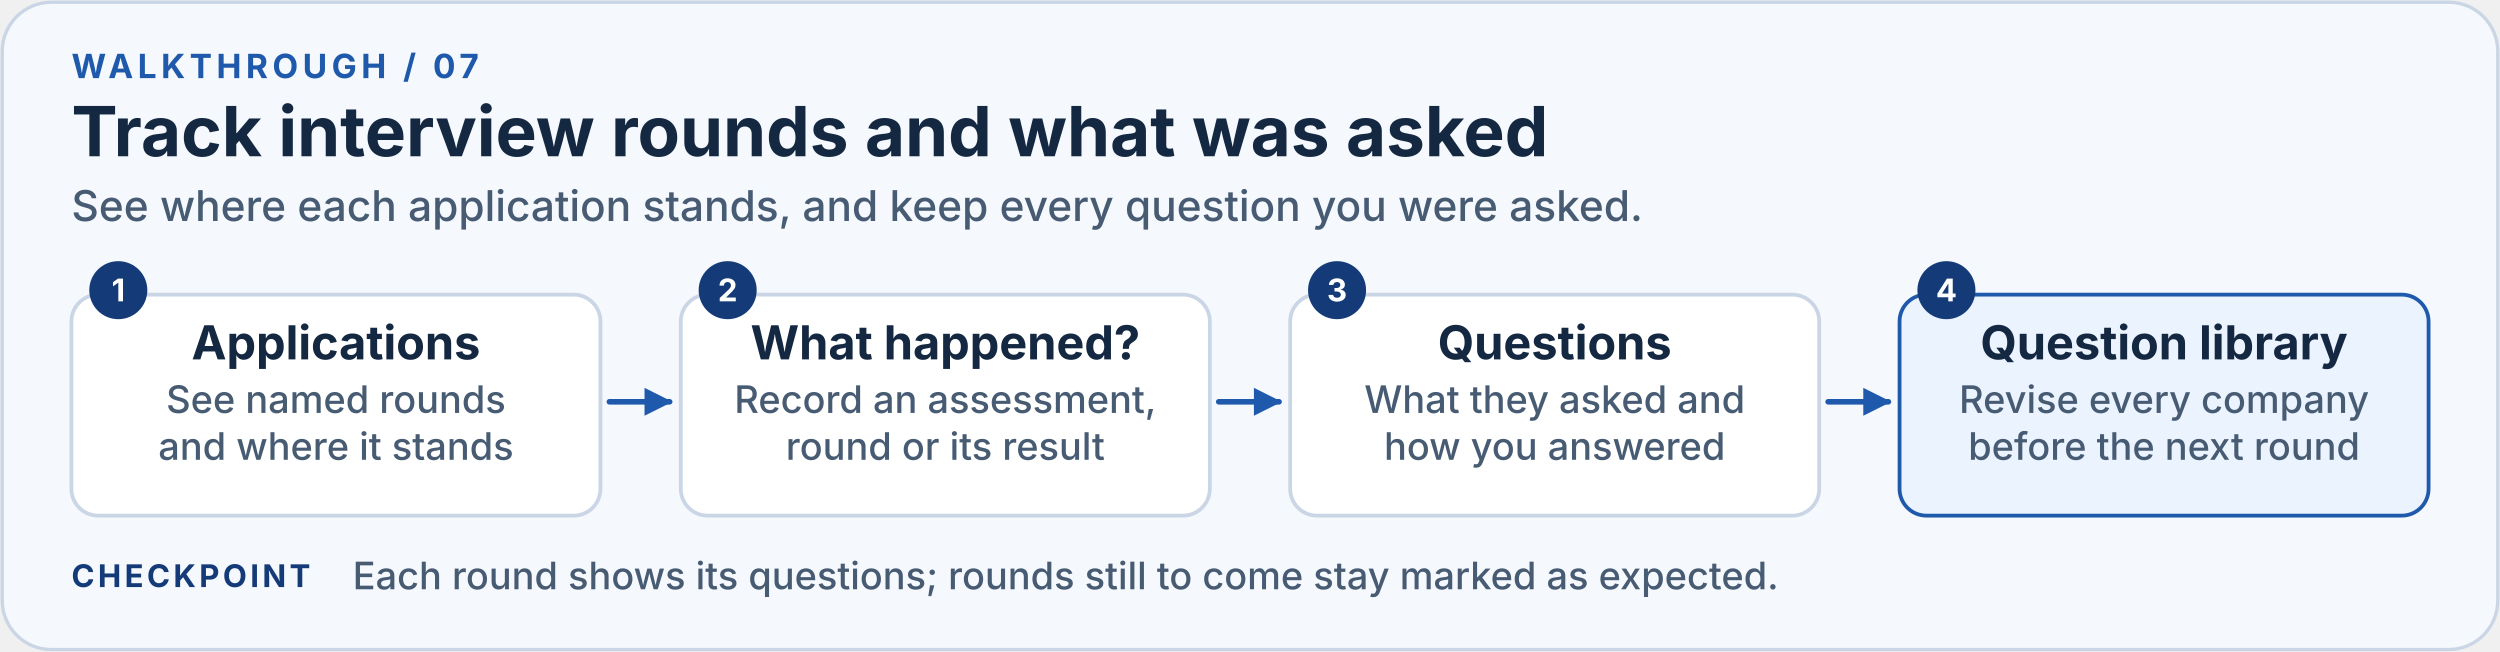
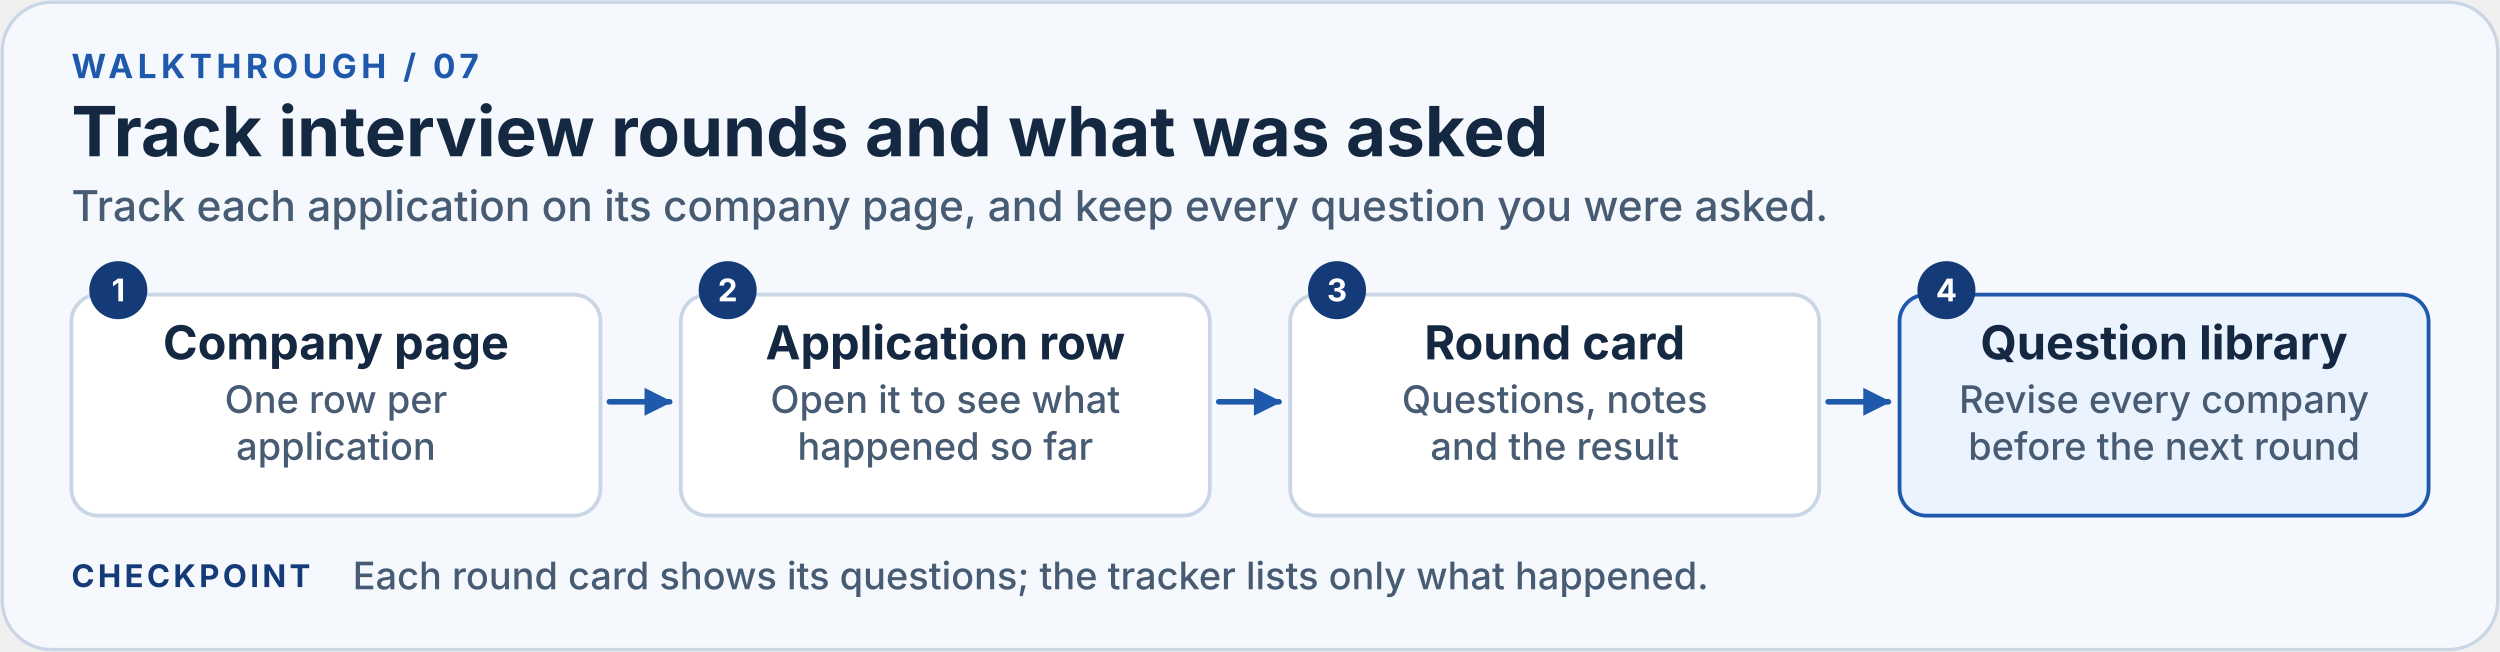
<svg xmlns="http://www.w3.org/2000/svg" viewBox="0 0 1120 292" role="img" aria-labelledby="title description">
  <defs>
    <marker id="filled" viewBox="0 0 10 10" refX="9" refY="5" markerWidth="5" markerHeight="5" orient="auto">
      <path d="M0 0 L10 5 L0 10 Z" fill="#1F59AB" />
    </marker>
    <marker id="open" viewBox="0 0 10 10" refX="9" refY="5" markerWidth="5" markerHeight="5" orient="auto">
      <path d="M1 1 L9 5 L1 9" fill="none" stroke="#1F59AB" stroke-width="1.7" />
    </marker>
  </defs>
  <g font-family="system-ui, -apple-system, Segoe UI, sans-serif">
    <rect x="1" y="1" width="1118" height="290" rx="22" fill="#F5F8FC" stroke="#CAD6E5" stroke-width="1.5" />
    <text x="32" y="35" fill="#1F59AB" font-size="15" font-weight="750" text-anchor="start" letter-spacing="2">WALKTHROUGH / 07</text>
    <text x="32" y="70" fill="#142842" font-size="31" font-weight="750" text-anchor="start" letter-spacing="0">Track interview rounds and what was asked</text>
-     <text x="32" y="99" fill="#475B73" font-size="19" font-weight="500" text-anchor="start" letter-spacing="0">See where each application stands, and keep every question you were asked.</text>
+     <text x="32" y="99" fill="#475B73" font-size="19" font-weight="500" text-anchor="start" letter-spacing="0">Track each application on its company page, and keep every question you were asked.</text>
    <rect x="32" y="132" width="237" height="99" rx="12" fill="#FFFFFF" stroke="#CAD6E5" stroke-width="1.7" />
-     <text x="150.5" y="161" fill="#142842" font-size="21" font-weight="720" text-anchor="middle" letter-spacing="0">Applications</text>
-     <text x="150.5" y="185" fill="#475B73" font-size="17" font-weight="500" text-anchor="middle" letter-spacing="0">See named rounds</text>
-     <text x="150.5" y="206" fill="#475B73" font-size="17" font-weight="500" text-anchor="middle" letter-spacing="0">and where it stands</text>
+     <text x="150.5" y="161" fill="#142842" font-size="21" font-weight="720" text-anchor="middle" letter-spacing="0">Company page</text>
+     <text x="150.5" y="185" fill="#475B73" font-size="17" font-weight="500" text-anchor="middle" letter-spacing="0">One row per</text>
+     <text x="150.5" y="206" fill="#475B73" font-size="17" font-weight="500" text-anchor="middle" letter-spacing="0">application</text>
    <circle cx="53" cy="130" r="13" fill="#143B78" />
    <text x="53" y="135" fill="#FFFFFF" font-size="14" font-weight="700" text-anchor="middle" letter-spacing="0">1</text>
    <path d="M273 180 H300" fill="none" stroke="#1F59AB" stroke-width="2.5" stroke-linecap="round" stroke-linejoin="round" marker-end="url(#filled)" />
    <rect x="305" y="132" width="237" height="99" rx="12" fill="#FFFFFF" stroke="#CAD6E5" stroke-width="1.7" />
-     <text x="423.5" y="161" fill="#142842" font-size="21" font-weight="720" text-anchor="middle" letter-spacing="0">What happened?</text>
-     <text x="423.5" y="185" fill="#475B73" font-size="17" font-weight="500" text-anchor="middle" letter-spacing="0">Record an assessment,</text>
-     <text x="423.5" y="206" fill="#475B73" font-size="17" font-weight="500" text-anchor="middle" letter-spacing="0">round or its result</text>
+     <text x="423.5" y="161" fill="#142842" font-size="21" font-weight="720" text-anchor="middle" letter-spacing="0">Application row</text>
+     <text x="423.5" y="185" fill="#475B73" font-size="17" font-weight="500" text-anchor="middle" letter-spacing="0">Open it to see what</text>
+     <text x="423.5" y="206" fill="#475B73" font-size="17" font-weight="500" text-anchor="middle" letter-spacing="0">happened so far</text>
    <circle cx="326" cy="130" r="13" fill="#143B78" />
    <text x="326" y="135" fill="#FFFFFF" font-size="14" font-weight="700" text-anchor="middle" letter-spacing="0">2</text>
    <path d="M546 180 H573" fill="none" stroke="#1F59AB" stroke-width="2.5" stroke-linecap="round" stroke-linejoin="round" marker-end="url(#filled)" />
    <rect x="578" y="132" width="237" height="99" rx="12" fill="#FFFFFF" stroke="#CAD6E5" stroke-width="1.7" />
-     <text x="696.5" y="161" fill="#142842" font-size="21" font-weight="720" text-anchor="middle" letter-spacing="0">Questions</text>
-     <text x="696.5" y="185" fill="#475B73" font-size="17" font-weight="500" text-anchor="middle" letter-spacing="0">What they asked and</text>
-     <text x="696.5" y="206" fill="#475B73" font-size="17" font-weight="500" text-anchor="middle" letter-spacing="0">how you answered</text>
+     <text x="696.5" y="161" fill="#142842" font-size="21" font-weight="720" text-anchor="middle" letter-spacing="0">Round card</text>
+     <text x="696.5" y="185" fill="#475B73" font-size="17" font-weight="500" text-anchor="middle" letter-spacing="0">Questions, notes</text>
+     <text x="696.5" y="206" fill="#475B73" font-size="17" font-weight="500" text-anchor="middle" letter-spacing="0">and the result</text>
    <circle cx="599" cy="130" r="13" fill="#143B78" />
    <text x="599" y="135" fill="#FFFFFF" font-size="14" font-weight="700" text-anchor="middle" letter-spacing="0">3</text>
    <path d="M819 180 H846" fill="none" stroke="#1F59AB" stroke-width="2.5" stroke-linecap="round" stroke-linejoin="round" marker-end="url(#filled)" />
    <rect x="851" y="132" width="237" height="99" rx="12" fill="#EBF3FF" stroke="#1F59AB" stroke-width="1.7" />
    <text x="969.5" y="161" fill="#142842" font-size="21" font-weight="720" text-anchor="middle" letter-spacing="0">Question library</text>
    <text x="969.5" y="185" fill="#475B73" font-size="17" font-weight="500" text-anchor="middle" letter-spacing="0">Revise every company</text>
    <text x="969.5" y="206" fill="#475B73" font-size="17" font-weight="500" text-anchor="middle" letter-spacing="0">before the next round</text>
    <circle cx="872" cy="130" r="13" fill="#143B78" />
    <text x="872" y="135" fill="#FFFFFF" font-size="14" font-weight="700" text-anchor="middle" letter-spacing="0">4</text>
    <text x="32" y="263" fill="#143B78" font-size="14" font-weight="750" text-anchor="start" letter-spacing="1.5">CHECKPOINT</text>
-     <text x="158" y="264" fill="#475B73" font-size="17" font-weight="500" text-anchor="start" letter-spacing="0">Each round shows its questions; rounds still to come stay marked as expected.</text>
+     <text x="158" y="264" fill="#475B73" font-size="17" font-weight="500" text-anchor="start" letter-spacing="0">Each round card shows its questions; the tracker lists only what happened.</text>
  </g>
</svg>
